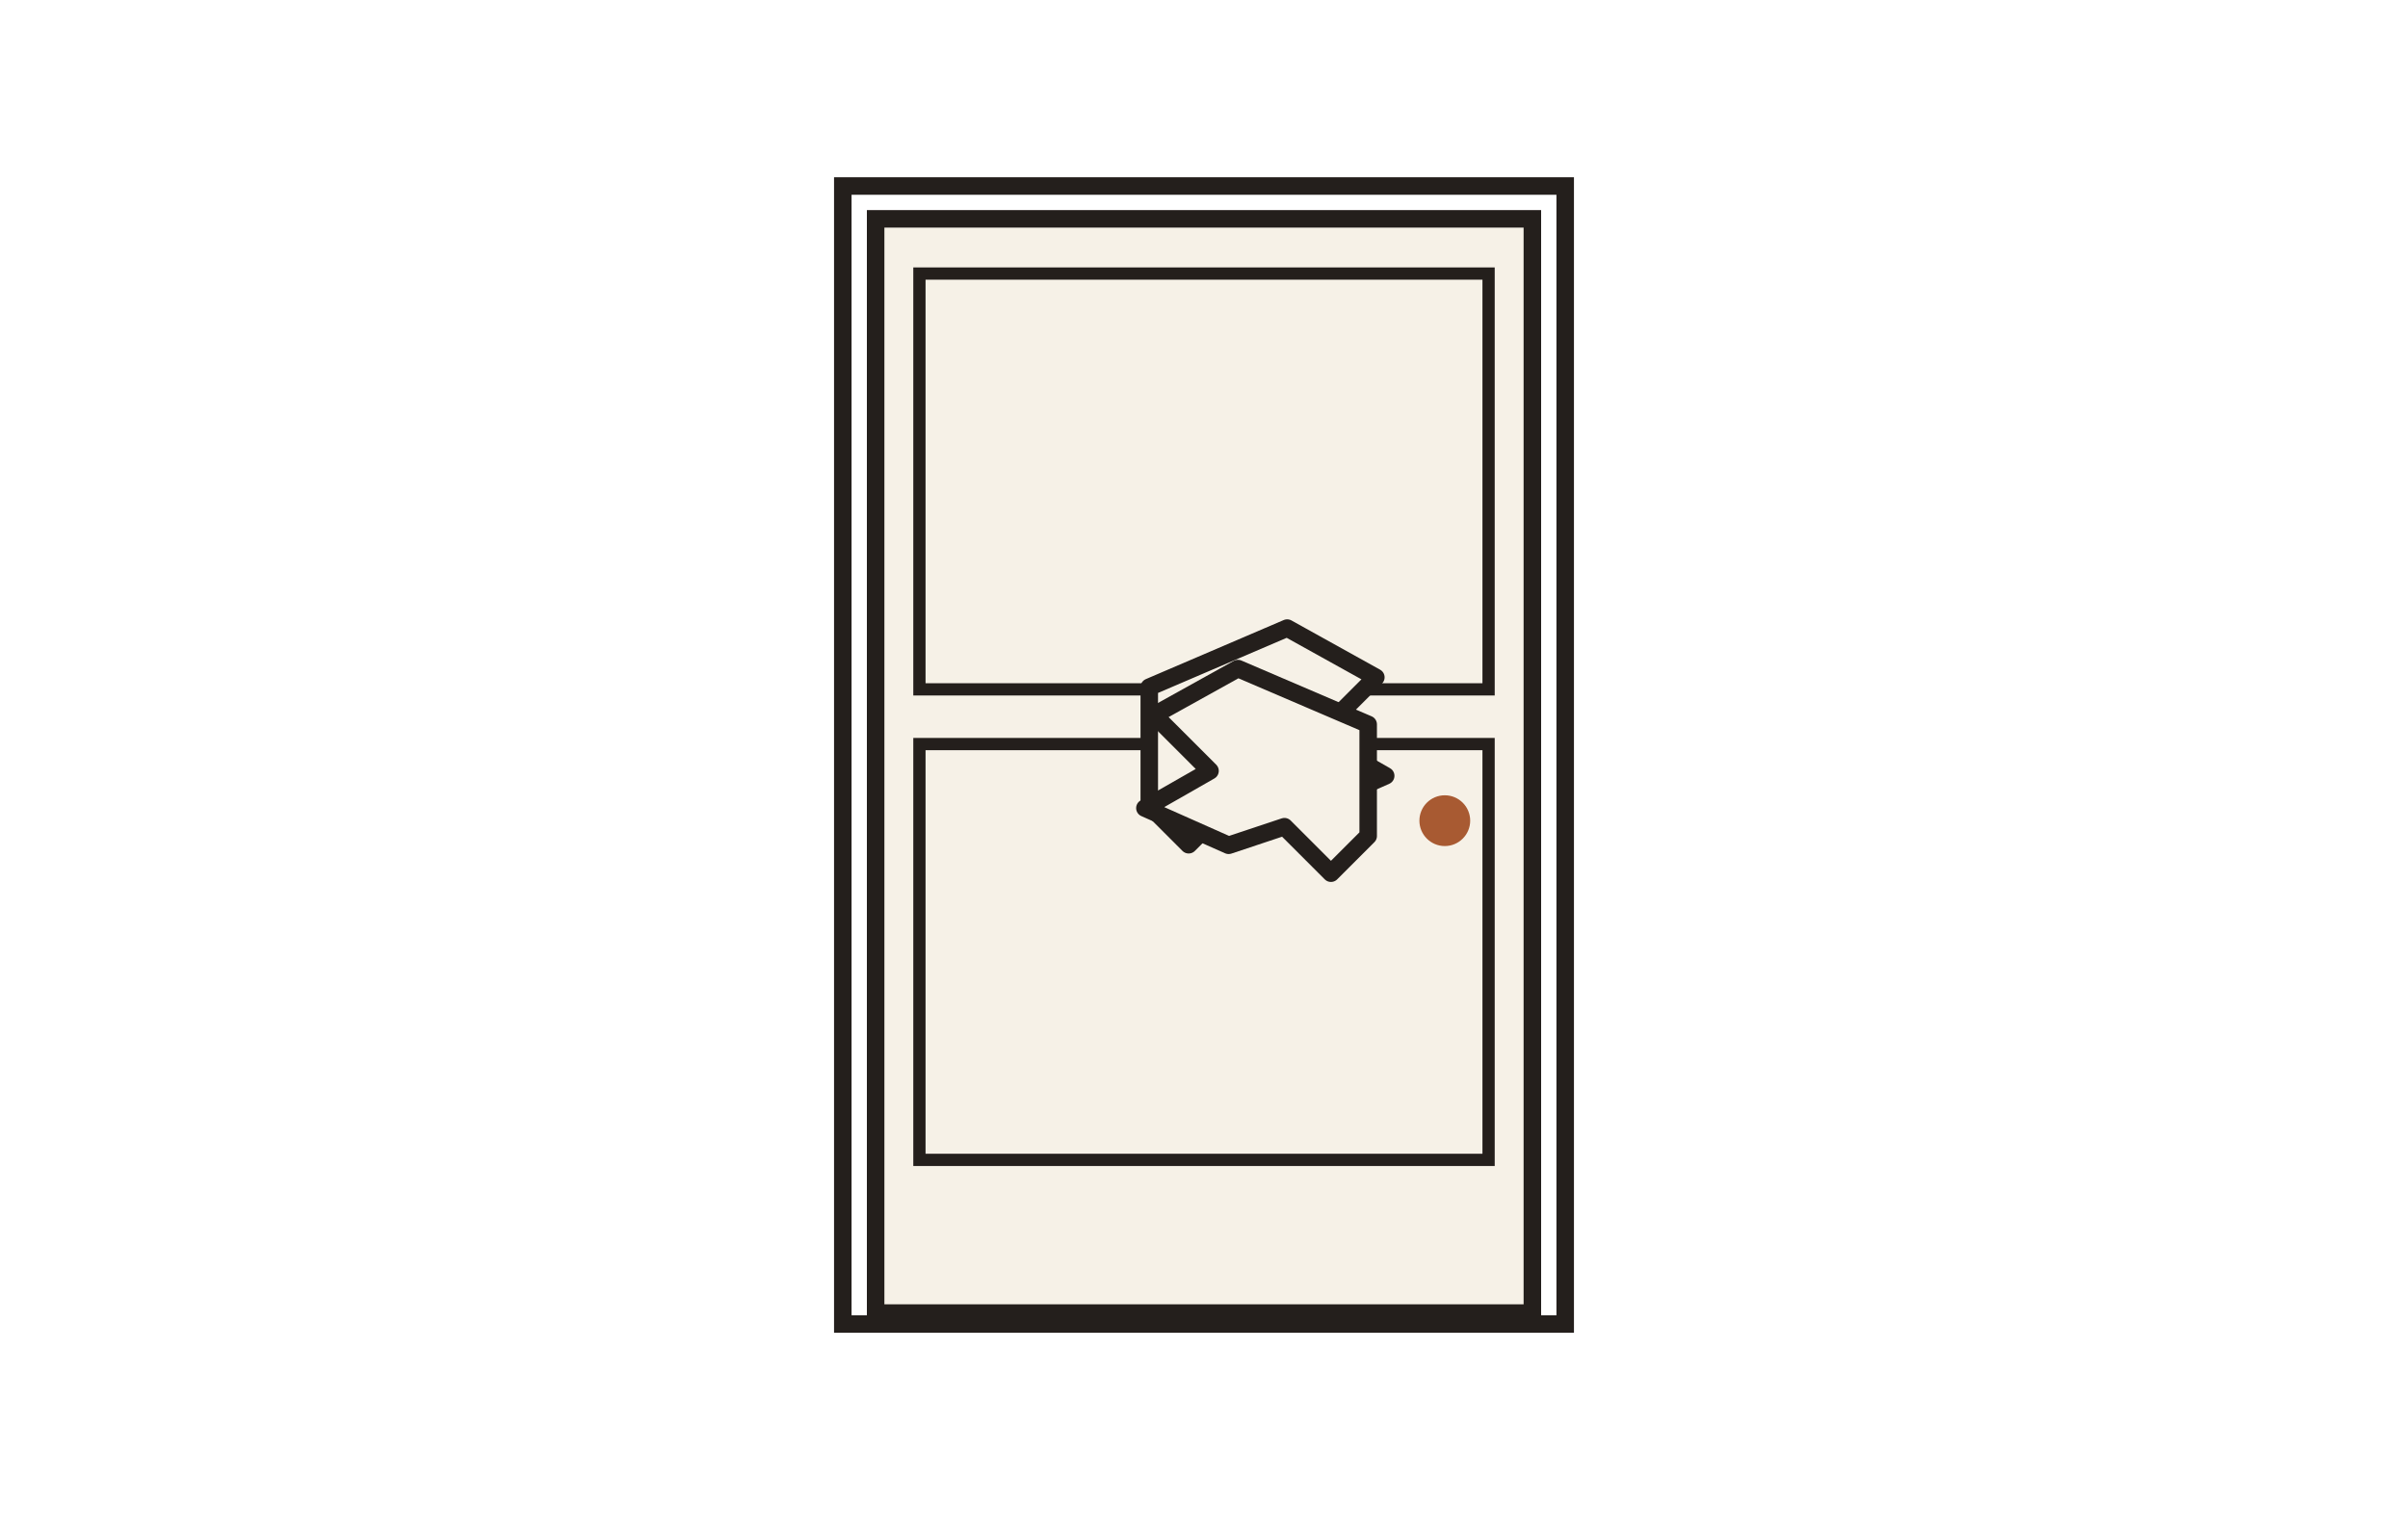
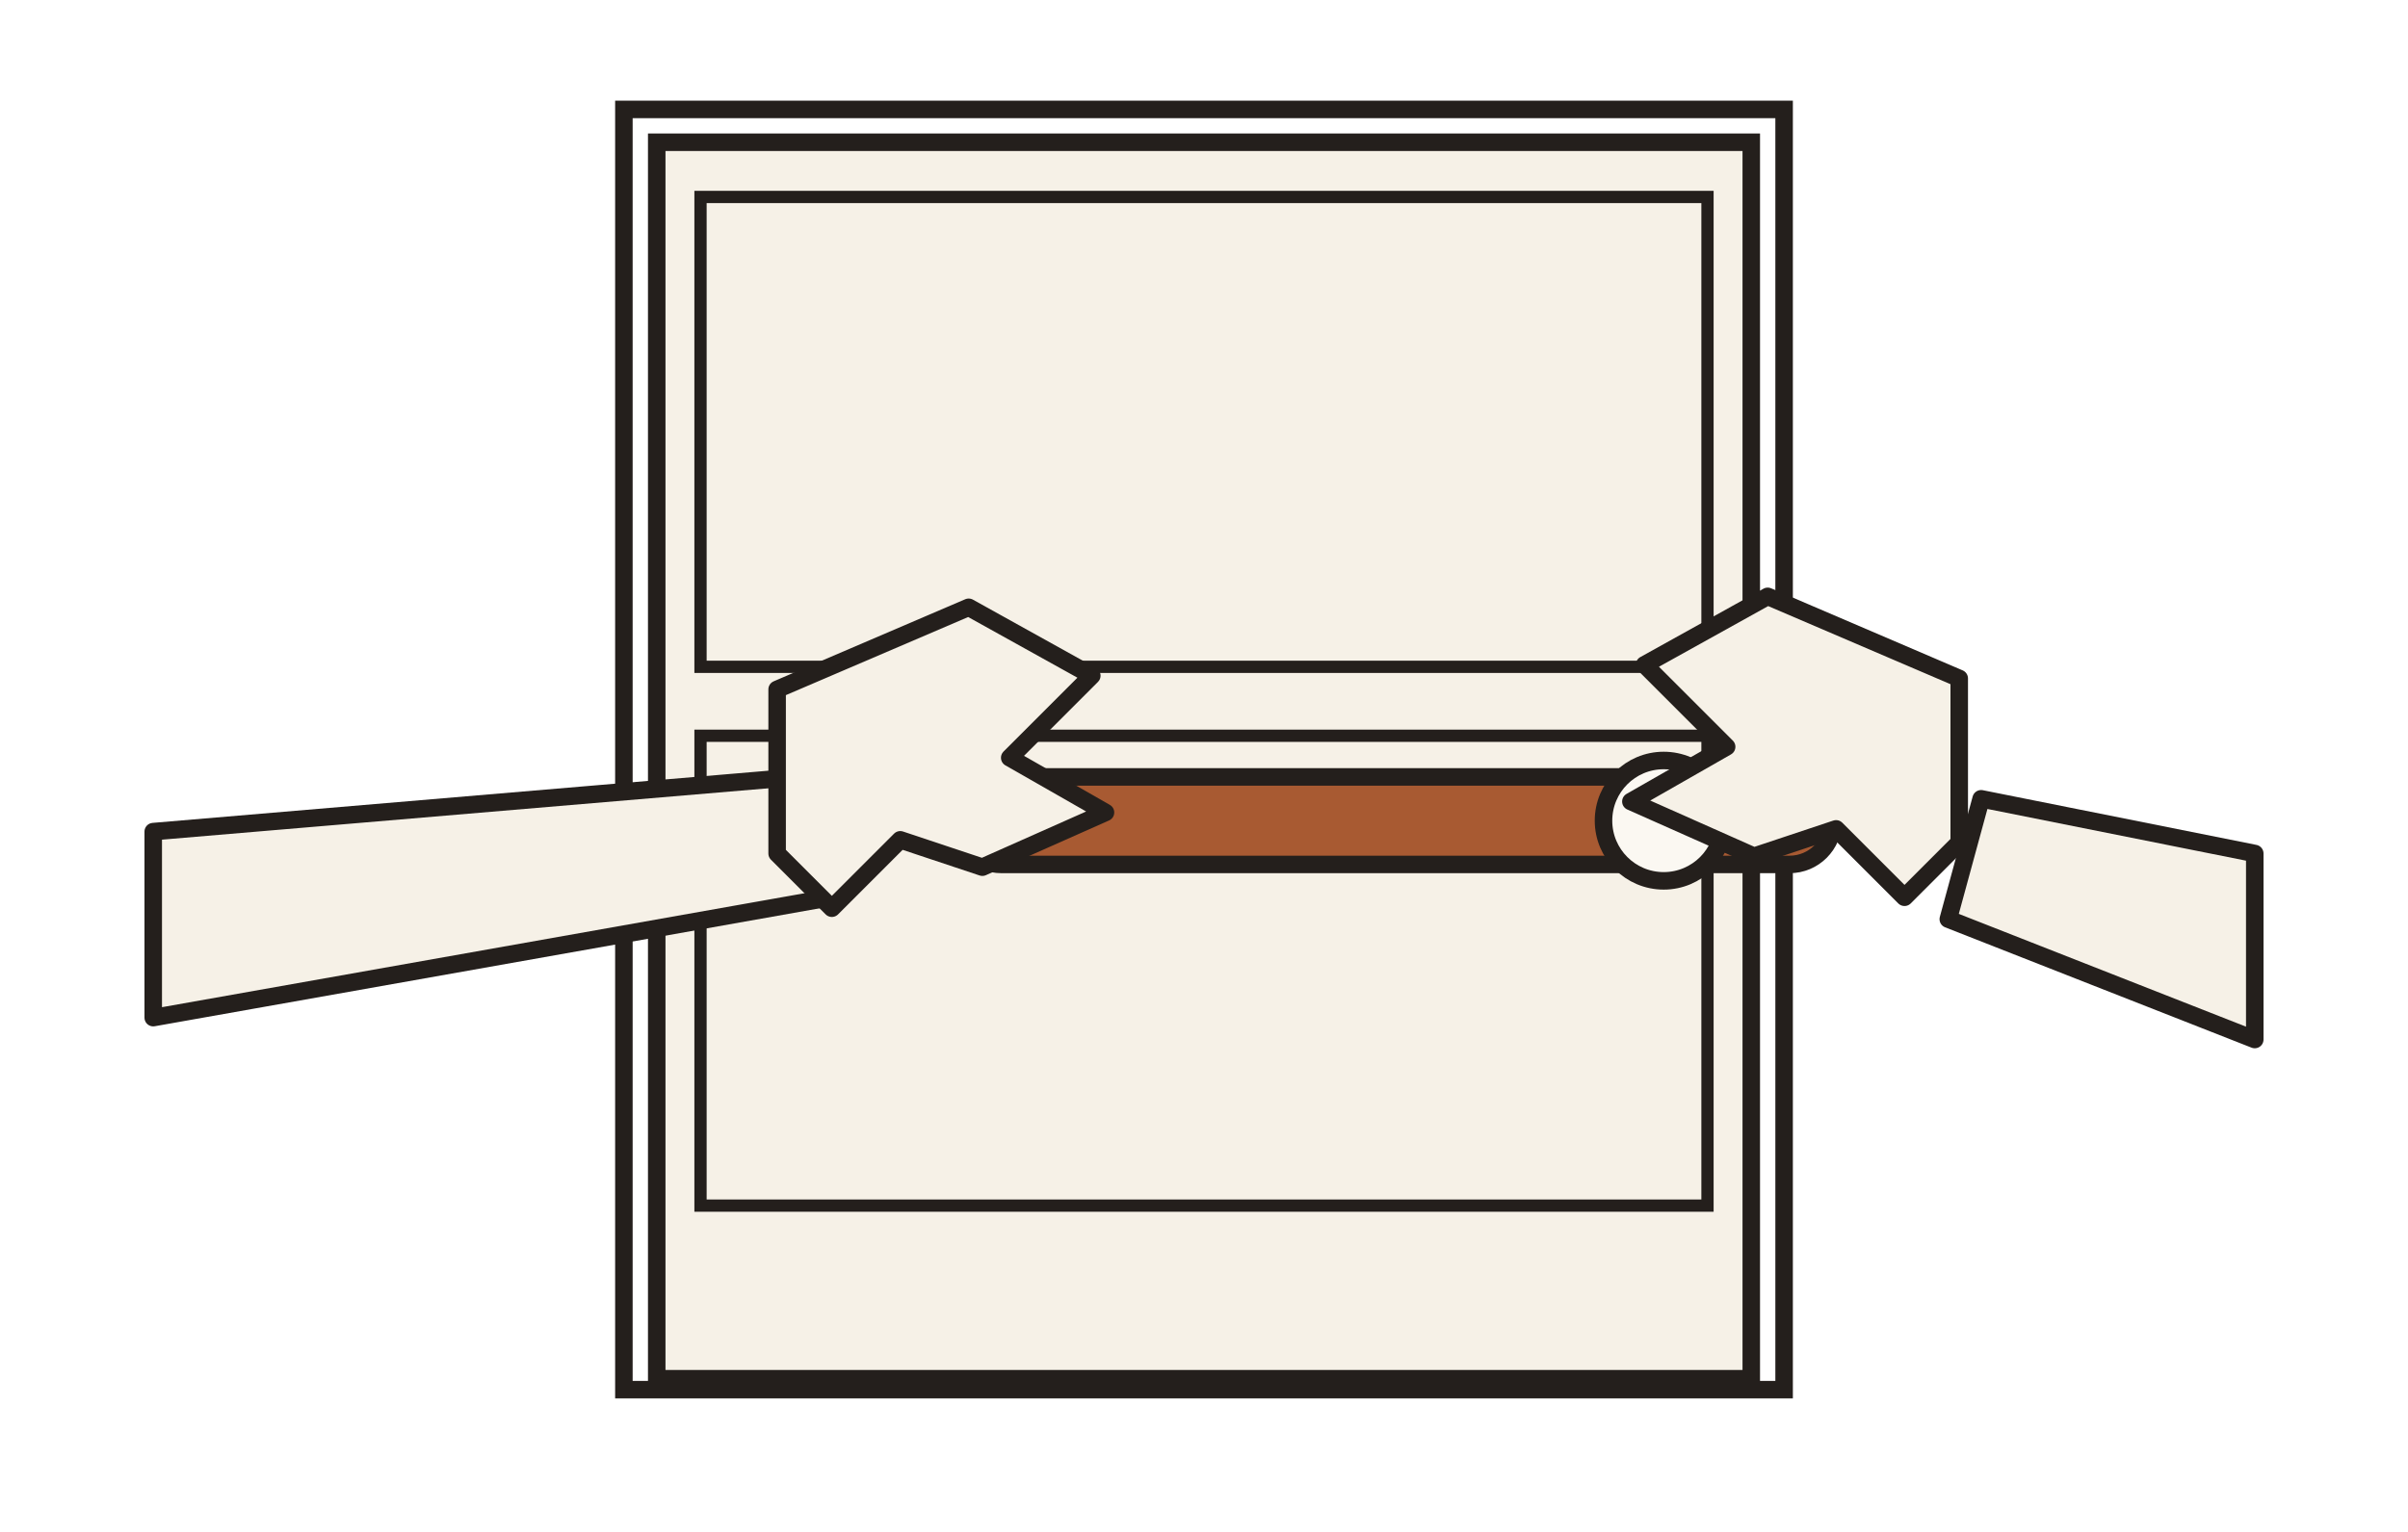
<svg xmlns="http://www.w3.org/2000/svg" viewBox="0 0 440 280" width="440" height="280" role="img" aria-label="Line motif for 065 The First-Time Challenge: A door neither person has opened, two hands on one handle">
  <g data-motif="A door neither person has opened, two hands on one handle">
-     <rect x="154.00" y="34.00" width="132.00" height="208.00" rx="0.00" fill="none" stroke="#241F1C" stroke-width="3.2" />
-     <rect x="160.00" y="40.00" width="120.00" height="200.00" rx="0.00" fill="#F6F1E7" stroke="#241F1C" stroke-width="3.2" />
-     <rect x="168.00" y="50.00" width="104.00" height="76.00" rx="0.00" fill="none" stroke="#241F1C" stroke-width="2.24" />
-     <rect x="168.00" y="136.00" width="104.00" height="76.00" rx="0.00" fill="none" stroke="#241F1C" stroke-width="2.24" />
-     <circle cx="264.00" cy="150.00" r="4.00" fill="#A85A32" stroke="#A85A32" stroke-width="1.28" />
-     <path d="M210.0 147.2 L210.0 125.6 L235.2 114.8 L251.4 123.8 L240.6 134.6 L253.2 141.8 L237.0 149.0 L226.2 145.4 L217.2 154.4 Z" fill="#F6F1E7" stroke="#241F1C" stroke-width="3.2" stroke-linecap="round" stroke-linejoin="round" />
-     <path d="M250.0 152.8 L250.0 132.4 L226.2 122.2 L210.9 130.7 L221.1 140.9 L209.2 147.7 L224.5 154.5 L234.7 151.1 L243.2 159.6 Z" fill="#F6F1E7" stroke="#241F1C" stroke-width="3.2" stroke-linecap="round" stroke-linejoin="round" />
+     <rect x="114.00" y="20.00" width="212.00" height="234.00" rx="0.00" fill="none" stroke="#241F1C" stroke-width="3.2" />
+     <rect x="120.00" y="26.00" width="200.00" height="226.00" rx="0.00" fill="#F6F1E7" stroke="#241F1C" stroke-width="3.2" />
+     <rect x="128.00" y="36.00" width="184.00" height="85.88" rx="0.00" fill="none" stroke="#241F1C" stroke-width="2.24" />
+     <rect x="128.00" y="134.48" width="184.00" height="85.88" rx="0.00" fill="none" stroke="#241F1C" stroke-width="2.24" />
+     <circle cx="304.00" cy="150.30" r="4.00" fill="#A85A32" stroke="#A85A32" stroke-width="1.28" />
+     <rect x="175.00" y="142.00" width="160.00" height="16.00" rx="8.00" fill="#A85A32" stroke="#241F1C" stroke-width="3.2" />
+     <circle cx="304.00" cy="150.00" r="11.00" fill="#FBF8F2" stroke="#241F1C" stroke-width="3.2" />
+     <path d="M28 176 L28 152 L146 142 L152 164 L28 186 Z" fill="#F6F1E7" stroke="#241F1C" stroke-width="3.2" stroke-linecap="round" stroke-linejoin="round" />
+     <path d="M412 180 L412 156 L362 146 L356 168 L412 190 Z" fill="#F6F1E7" stroke="#241F1C" stroke-width="3.2" stroke-linecap="round" stroke-linejoin="round" />
+     <path d="M142.0 156.0 L142.0 126.0 L177.0 111.0 L199.5 123.5 L184.5 138.5 L202.0 148.5 L179.5 158.5 L164.5 153.5 L152.0 166.0 Z" fill="#F6F1E7" stroke="#241F1C" stroke-width="3.2" stroke-linecap="round" stroke-linejoin="round" />
+     <path d="M358.0 154.0 L358.0 124.0 L323.0 109.0 L300.5 121.5 L315.5 136.5 L298.0 146.5 L320.5 156.5 L335.5 151.5 L348.0 164.0 Z" fill="#F6F1E7" stroke="#241F1C" stroke-width="3.2" stroke-linecap="round" stroke-linejoin="round" />
  </g>
</svg>
